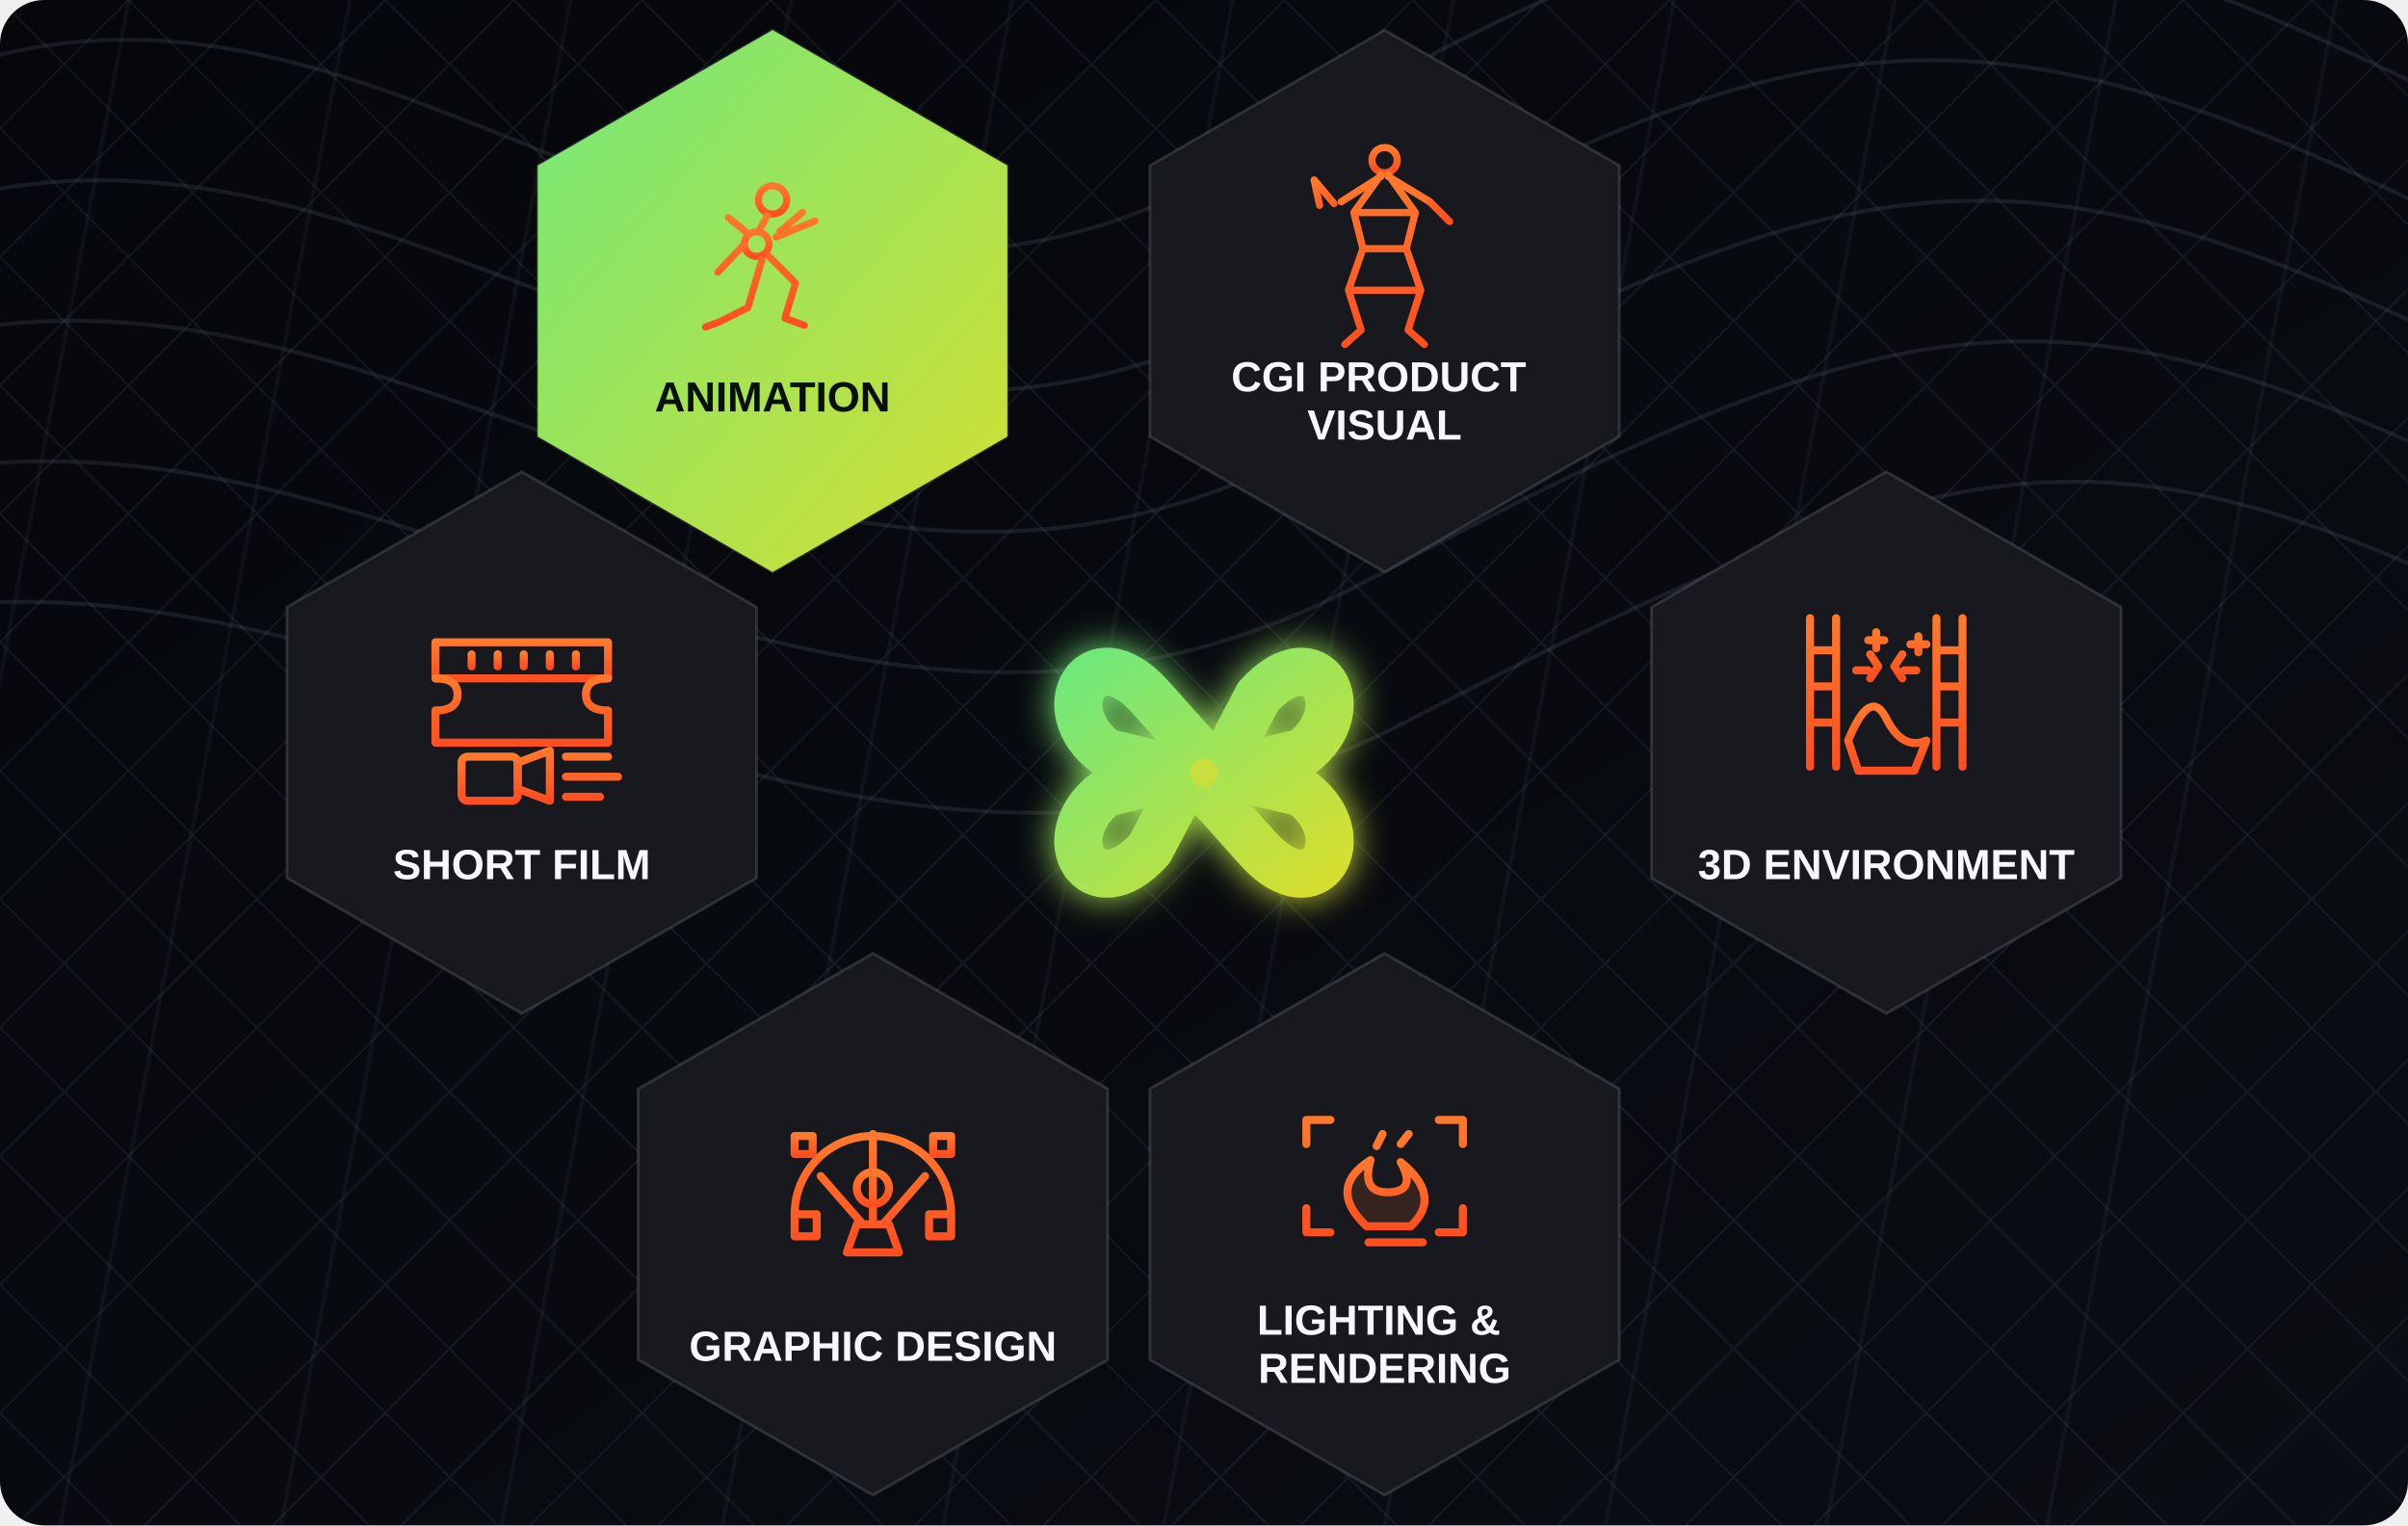
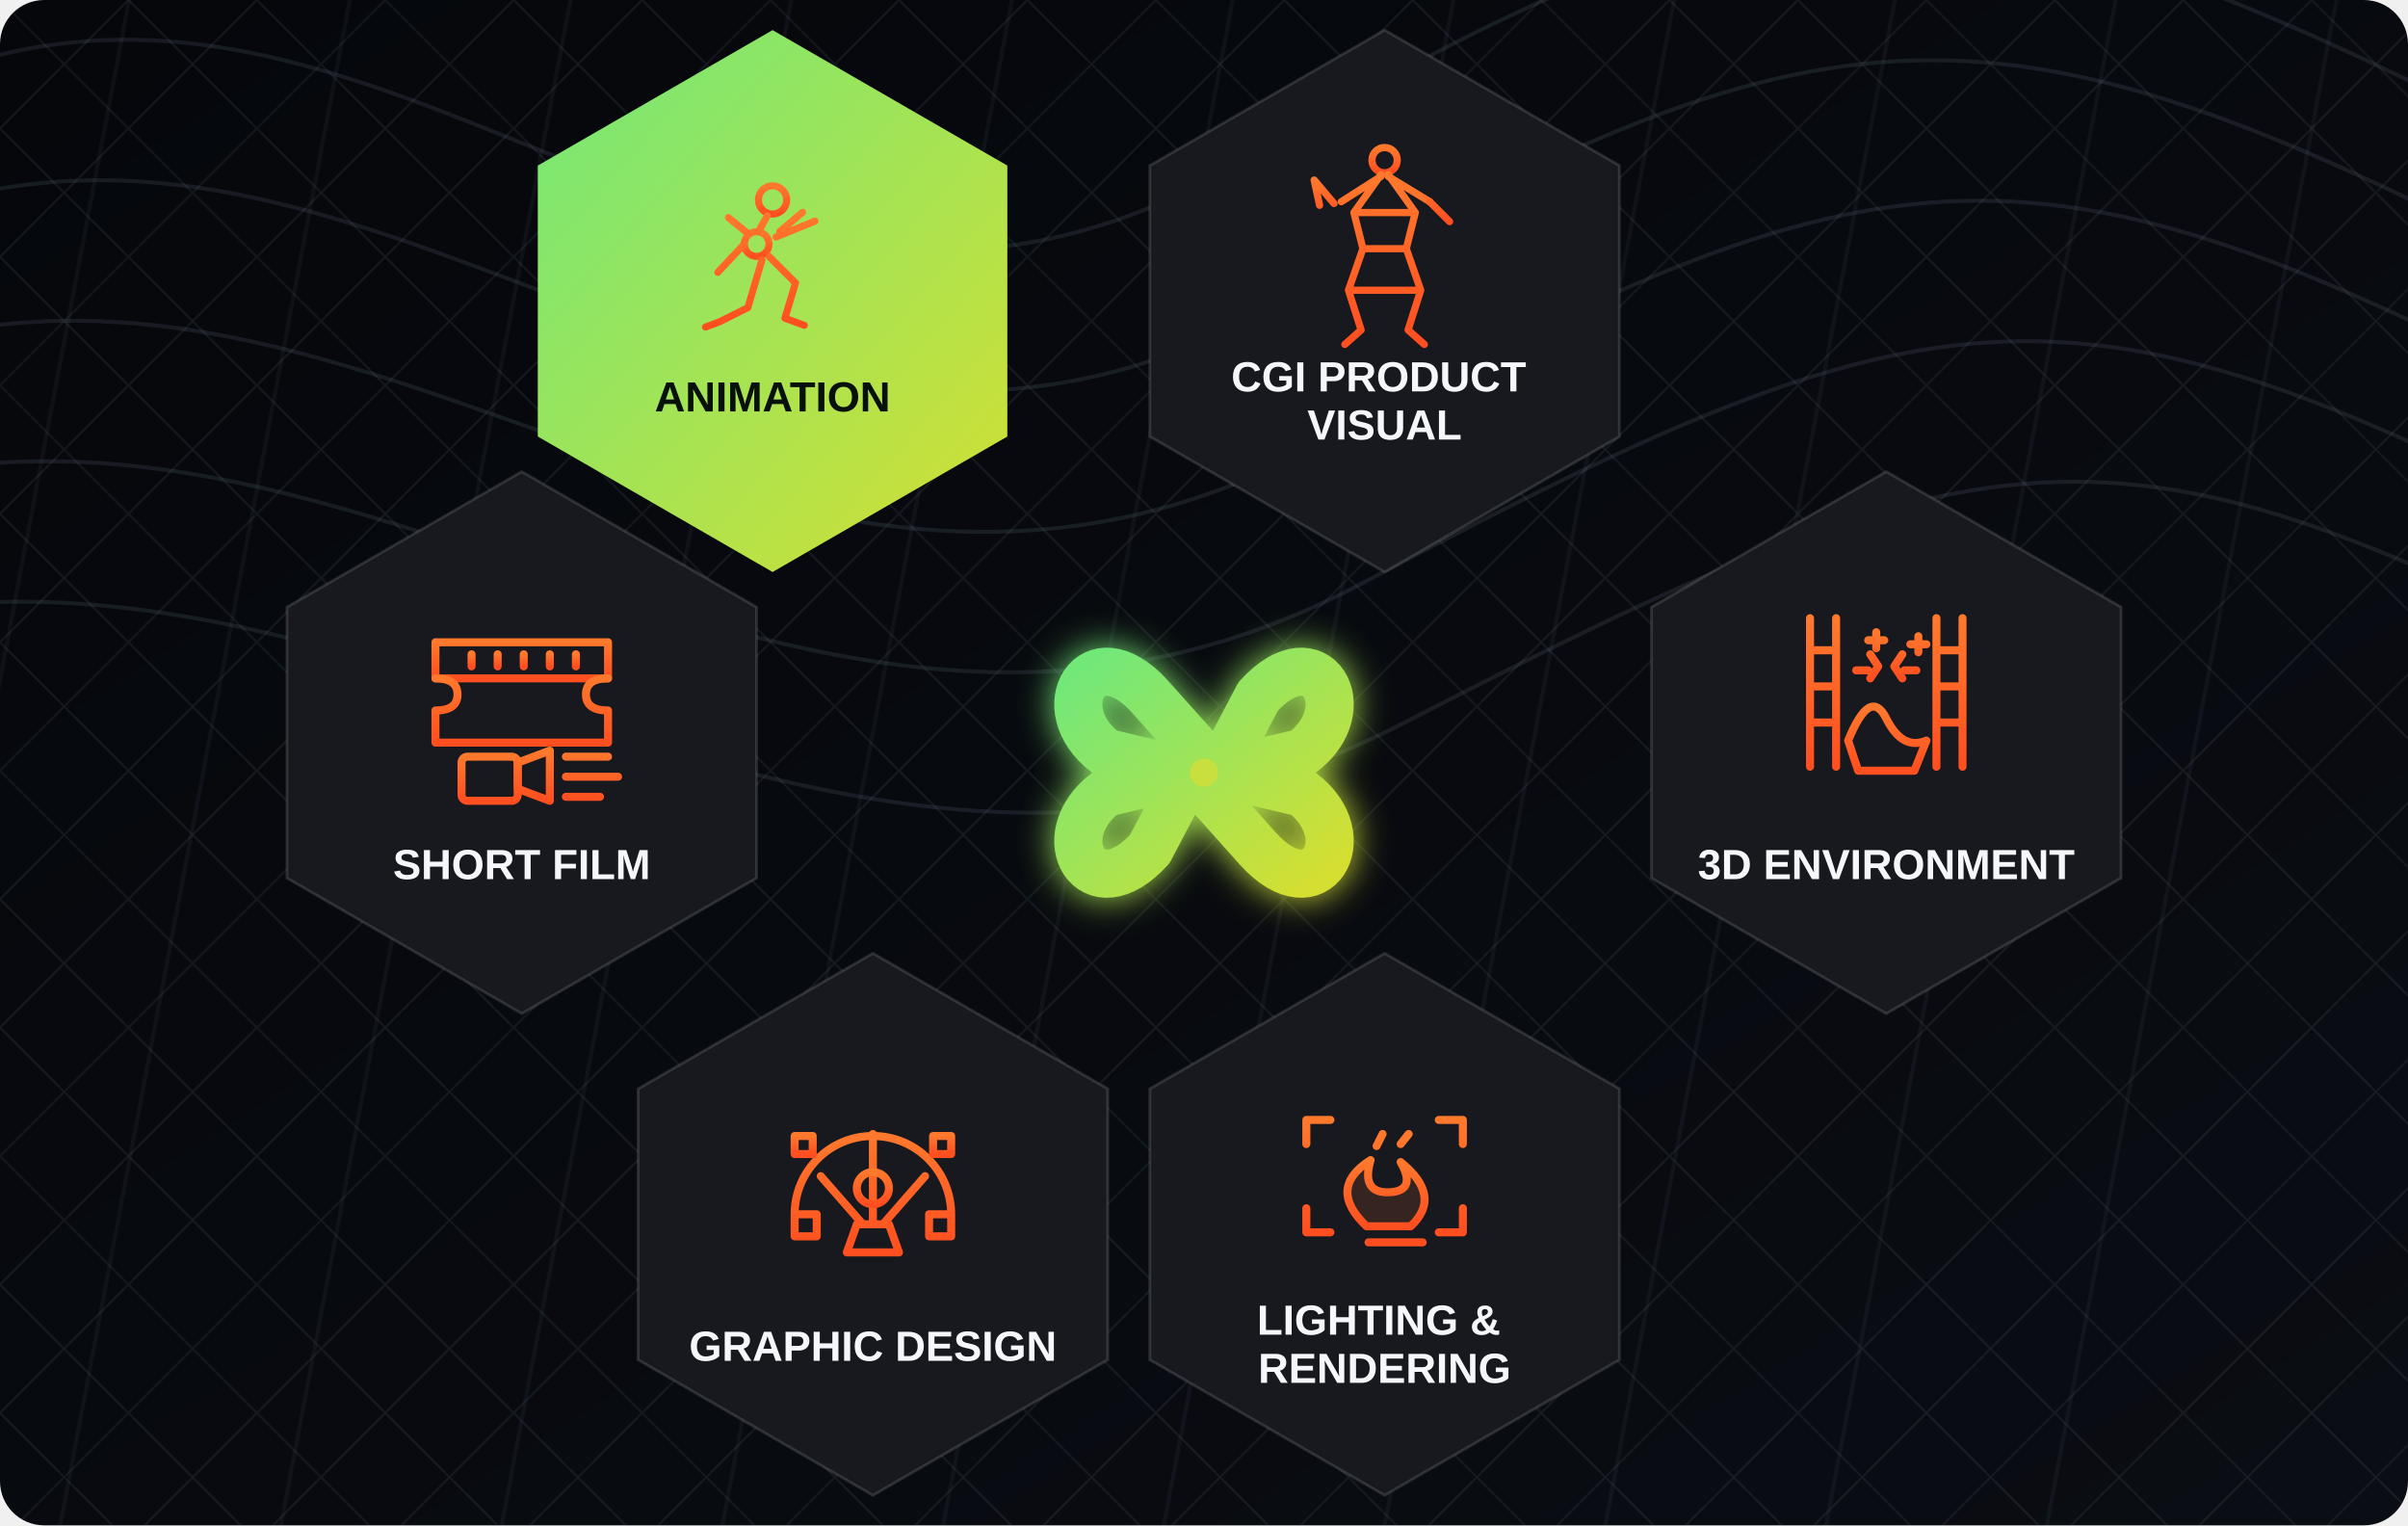
<svg xmlns="http://www.w3.org/2000/svg" viewBox="0 0 1200 760" role="img" aria-labelledby="title desc">
  <defs>
    <linearGradient id="bg" x2="1" y2="1">
      <stop stop-color="#05070b" />
      <stop offset="1" stop-color="#0a0d13" />
    </linearGradient>
    <linearGradient id="lime" x1="0" y1="0" x2="1" y2="1">
      <stop stop-color="#72e879" />
      <stop offset="1" stop-color="#d5df31" />
    </linearGradient>
    <linearGradient id="orange" x2="0" y2="1">
      <stop stop-color="#ff792d" />
      <stop offset="1" stop-color="#ff4e20" />
    </linearGradient>
    <pattern id="mesh" width="64" height="64" patternUnits="userSpaceOnUse">
      <path d="M0 0L64 64M64 0L0 64" stroke="#8793a6" stroke-opacity=".11" stroke-width="1" />
    </pattern>
    <path id="hex" d="M0-135 117-67.5 117 67.5 0 135-117 67.5-117-67.5Z" />
    <filter id="softGlow" x="-50%" y="-50%" width="200%" height="200%">
      <feGaussianBlur stdDeviation="9" result="blur" />
      <feMerge>
        <feMergeNode in="blur" />
        <feMergeNode in="SourceGraphic" />
      </feMerge>
    </filter>
    <style>
 .tile{fill:#17191f;stroke:#ffffff;stroke-opacity:.13;stroke-width:1.4}
 .label{font:700 21px Arial,sans-serif;fill:#f6f7fb;text-anchor:middle}
 .icon{fill:none;stroke:url(#orange);stroke-width:4;stroke-linecap:round;stroke-linejoin:round}
 .float{transform-box:fill-box;transform-origin:center;animation:float 5s ease-in-out infinite}
 .float:nth-of-type(2){animation-delay:-1.1s}.float:nth-of-type(3){animation-delay:-2.4s}.float:nth-of-type(4){animation-delay:-.7s}.float:nth-of-type(5){animation-delay:-3.2s}.float:nth-of-type(6){animation-delay:-1.8s}
 @keyframes float{0%,100%{transform:translateY(0)}50%{transform:translateY(-10px)}}
 @keyframes glow{0%,100%{opacity:.65}50%{opacity:1}}
 @media(prefers-reduced-motion:reduce){.float{animation:none}}
 </style>
  </defs>
  <rect width="1200" height="760" rx="22" fill="url(#bg)" />
  <rect width="1200" height="760" rx="22" fill="url(#mesh)" />
  <g fill="none" stroke="#778397" stroke-opacity=".16" stroke-width="2">
    <path d="M-80 60C180-90 350 240 620 80S970-80 1280 80M-100 130C170-20 360 310 640 150S1000-10 1300 150M-120 200C160 50 370 380 660 220S1020 60 1320 220M-140 270C150 120 380 450 680 290S1040 130 1340 290M-160 340C140 190 390 520 700 360S1060 200 1360 360">
      <animateTransform attributeName="transform" type="translate" values="0 0;22 -10;0 0" dur="15s" repeatCount="indefinite" />
    </path>
    <path d="M70-30L-80 760M180-30L30 760M290-30L140 760M400-30L250 760M510-30L360 760M620-30L470 760M730-30L580 760M840-30L690 760M950-30L800 760M1060-30L910 760M1170-30L1020 760" stroke-opacity=".08" />
  </g>
  <g class="float" transform="translate(385 150)">
-     <use href="#hex" class="tile" fill="url(#lime)" stroke="none" />
-     <use href="#hex" fill="url(#lime)" />
+     <use href="#hex" fill="url(#lime)" stroke="none" />
    <g class="icon" stroke="#ff6729" transform="translate(0 -24) scale(.88)">
      <circle cx="0" cy="-30" r="8" />
      <circle cx="-9" cy="-5" r="7" />
      <path d="M-3-21L-8-12M-16-5L-31 11M-2 2L13 17M-6 4L-14 31M2-9L24-18M-14 31L-30 39M13 17L7 37M-30 39L-38 42M7 37L18 41M-14-11L-25-20M4-12L17-23" />
    </g>
    <text class="label" x="0" y="55" fill="#071009" style="fill:#071009">ANIMATION</text>
  </g>
  <g class="float" transform="translate(690 150)">
    <use href="#hex" class="tile" />
    <g class="icon" transform="translate(0 -27) scale(.9)">
      <circle cy="-48" r="7" />
      <path d="M-2-40L-17-19L-12 1L-20 24L-13 46M2-40L17-19L12 1L20 24L13 46M-17-19H17M-12 1H12M-20 24H20M-13 46L-22 54M13 46L22 54M-2-39L-24-25M2-39L25-25" />
      <path d="M-28-24L-39-37M-39-37L-36-23M25-25L36-14" />
    </g>
    <text class="label" x="0" y="45">
      <tspan x="0">CGI PRODUCT</tspan>
      <tspan x="0" dy="24">VISUAL</tspan>
    </text>
  </g>
  <g class="float" transform="translate(260 370)">
    <use href="#hex" class="tile" />
    <g class="icon" transform="translate(0 -24)">
      <path d="M-43-26H43V-8H-43Z" />
      <path d="M-43-8Q-32-8-32 0T-43 8V24H43V8Q32 8 32 0T43-8" />
      <path d="M-25-20V-14M-12-20V-14M1-20V-14M14-20V-14M27-20V-14" />
      <rect x="-30" y="31" width="28" height="22" rx="3" />
      <path d="M-2 34L14 28V53L-2 47ZM22 31H43M22 41H48M22 51H39" />
    </g>
    <text class="label" x="0" y="68">SHORT FILM</text>
  </g>
  <g class="float" transform="translate(940 370)">
    <use href="#hex" class="tile" />
    <g class="icon" transform="translate(0 -24)">
      <path d="M-38-38V36M-25-38V36M25-38V36M38-38V36M-38-22H-25M-38-4H-25M-38 14H-25M25-22H38M25-4H38M25 14H38" />
      <path d="M-19 23Q-8-4 0 12T20 23L14 38H-14Z" />
      <path d="M-8-20L-4-14L-8-8M8-20L4-14L8-8M-15-12H-9M15-12H9M-5-31V-23M-9-27H-1M16-29V-21M12-25H20" />
    </g>
    <text class="label" x="0" y="68">3D ENVIRONMENT</text>
  </g>
  <g class="float" transform="translate(435 610)">
    <use href="#hex" class="tile" />
    <g class="icon" transform="translate(0 -25)">
      <path d="M-39 20A39 39 0 0 1 39 20M0-20V25M-26 1L-5 25M26 1L5 25M-39 20H-28V31H-39ZM28 20H39V31H28ZM-8 25H8L13 39H-13Z" />
      <circle cy="7" r="8" />
      <path d="M-39-19H-30V-10H-39ZM30-19H39V-10H30Z" />
    </g>
    <text class="label" x="0" y="68">GRAPHIC DESIGN</text>
  </g>
  <g class="float" transform="translate(690 610)">
    <use href="#hex" class="tile" />
    <g class="icon" transform="translate(0 -24)">
      <path d="M-39-28H-27M-39-28V-16M39-28H27M39-28V-16M-39 28H-27M-39 28V16M39 28H27M39 28V16" />
      <path d="M-9 25Q-29 6-7-8Q-12 9 3 8Q16 7 8-7Q29 10 13 25Z" fill="#ff702b" fill-opacity=".13" />
      <path d="M-8 33H19M-4-15L-1-21M8-16L12-21" />
    </g>
    <text class="label" x="0" y="55">
      <tspan x="0">LIGHTING &amp;</tspan>
      <tspan x="0" dy="24">RENDERING</tspan>
    </text>
  </g>
  <g transform="translate(600 385)" fill="none" stroke="url(#lime)" stroke-width="24" stroke-linecap="round" stroke-linejoin="round" filter="url(#softGlow)">
    <path d="M-27-38C-56-70-78-32-49-10L-7 0L-49 10C-78 32-56 70-27 38L-7 0L27 38C56 70 78 32 49 10L7 0L49-10C78-32 56-70 27-38L7 0Z" />
    <animateTransform attributeName="transform" type="rotate" values="0;3;0;-3;0" dur="8s" repeatCount="indefinite" />
  </g>
  <circle cx="600" cy="385" r="7" fill="#c9df3d">
    <animate attributeName="r" values="6;9;6" dur="2.8s" repeatCount="indefinite" />
  </circle>
</svg>
